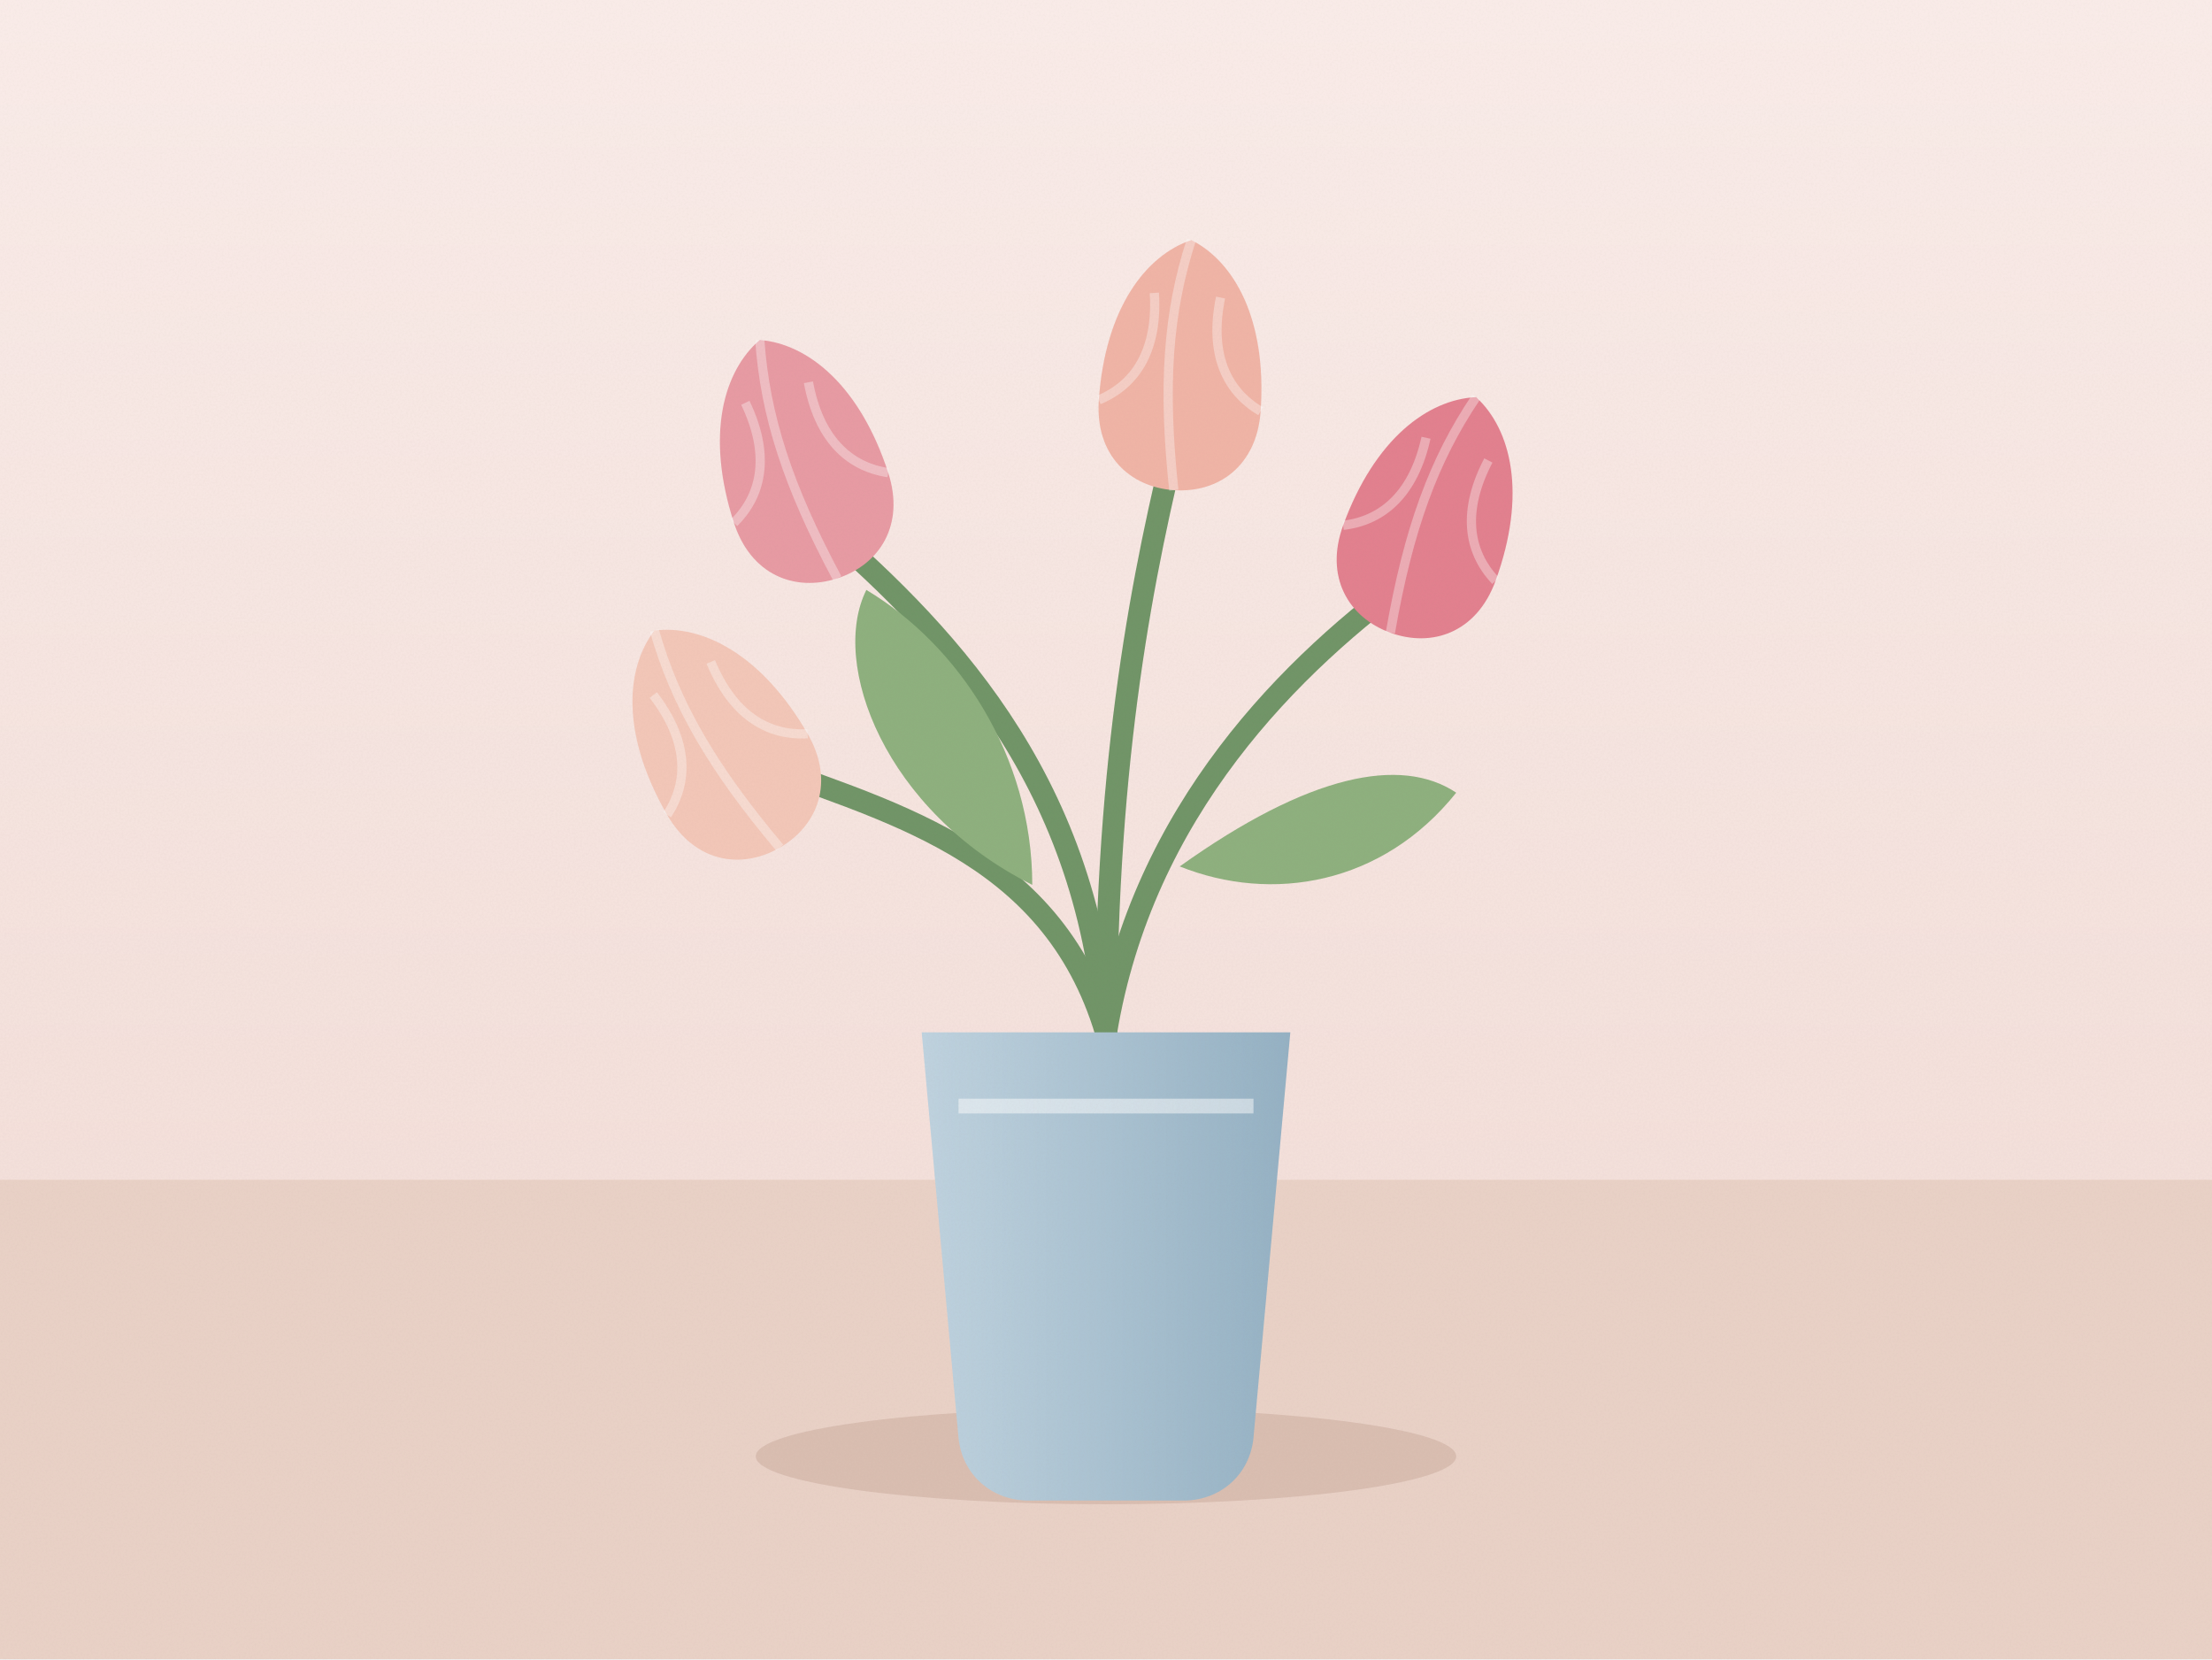
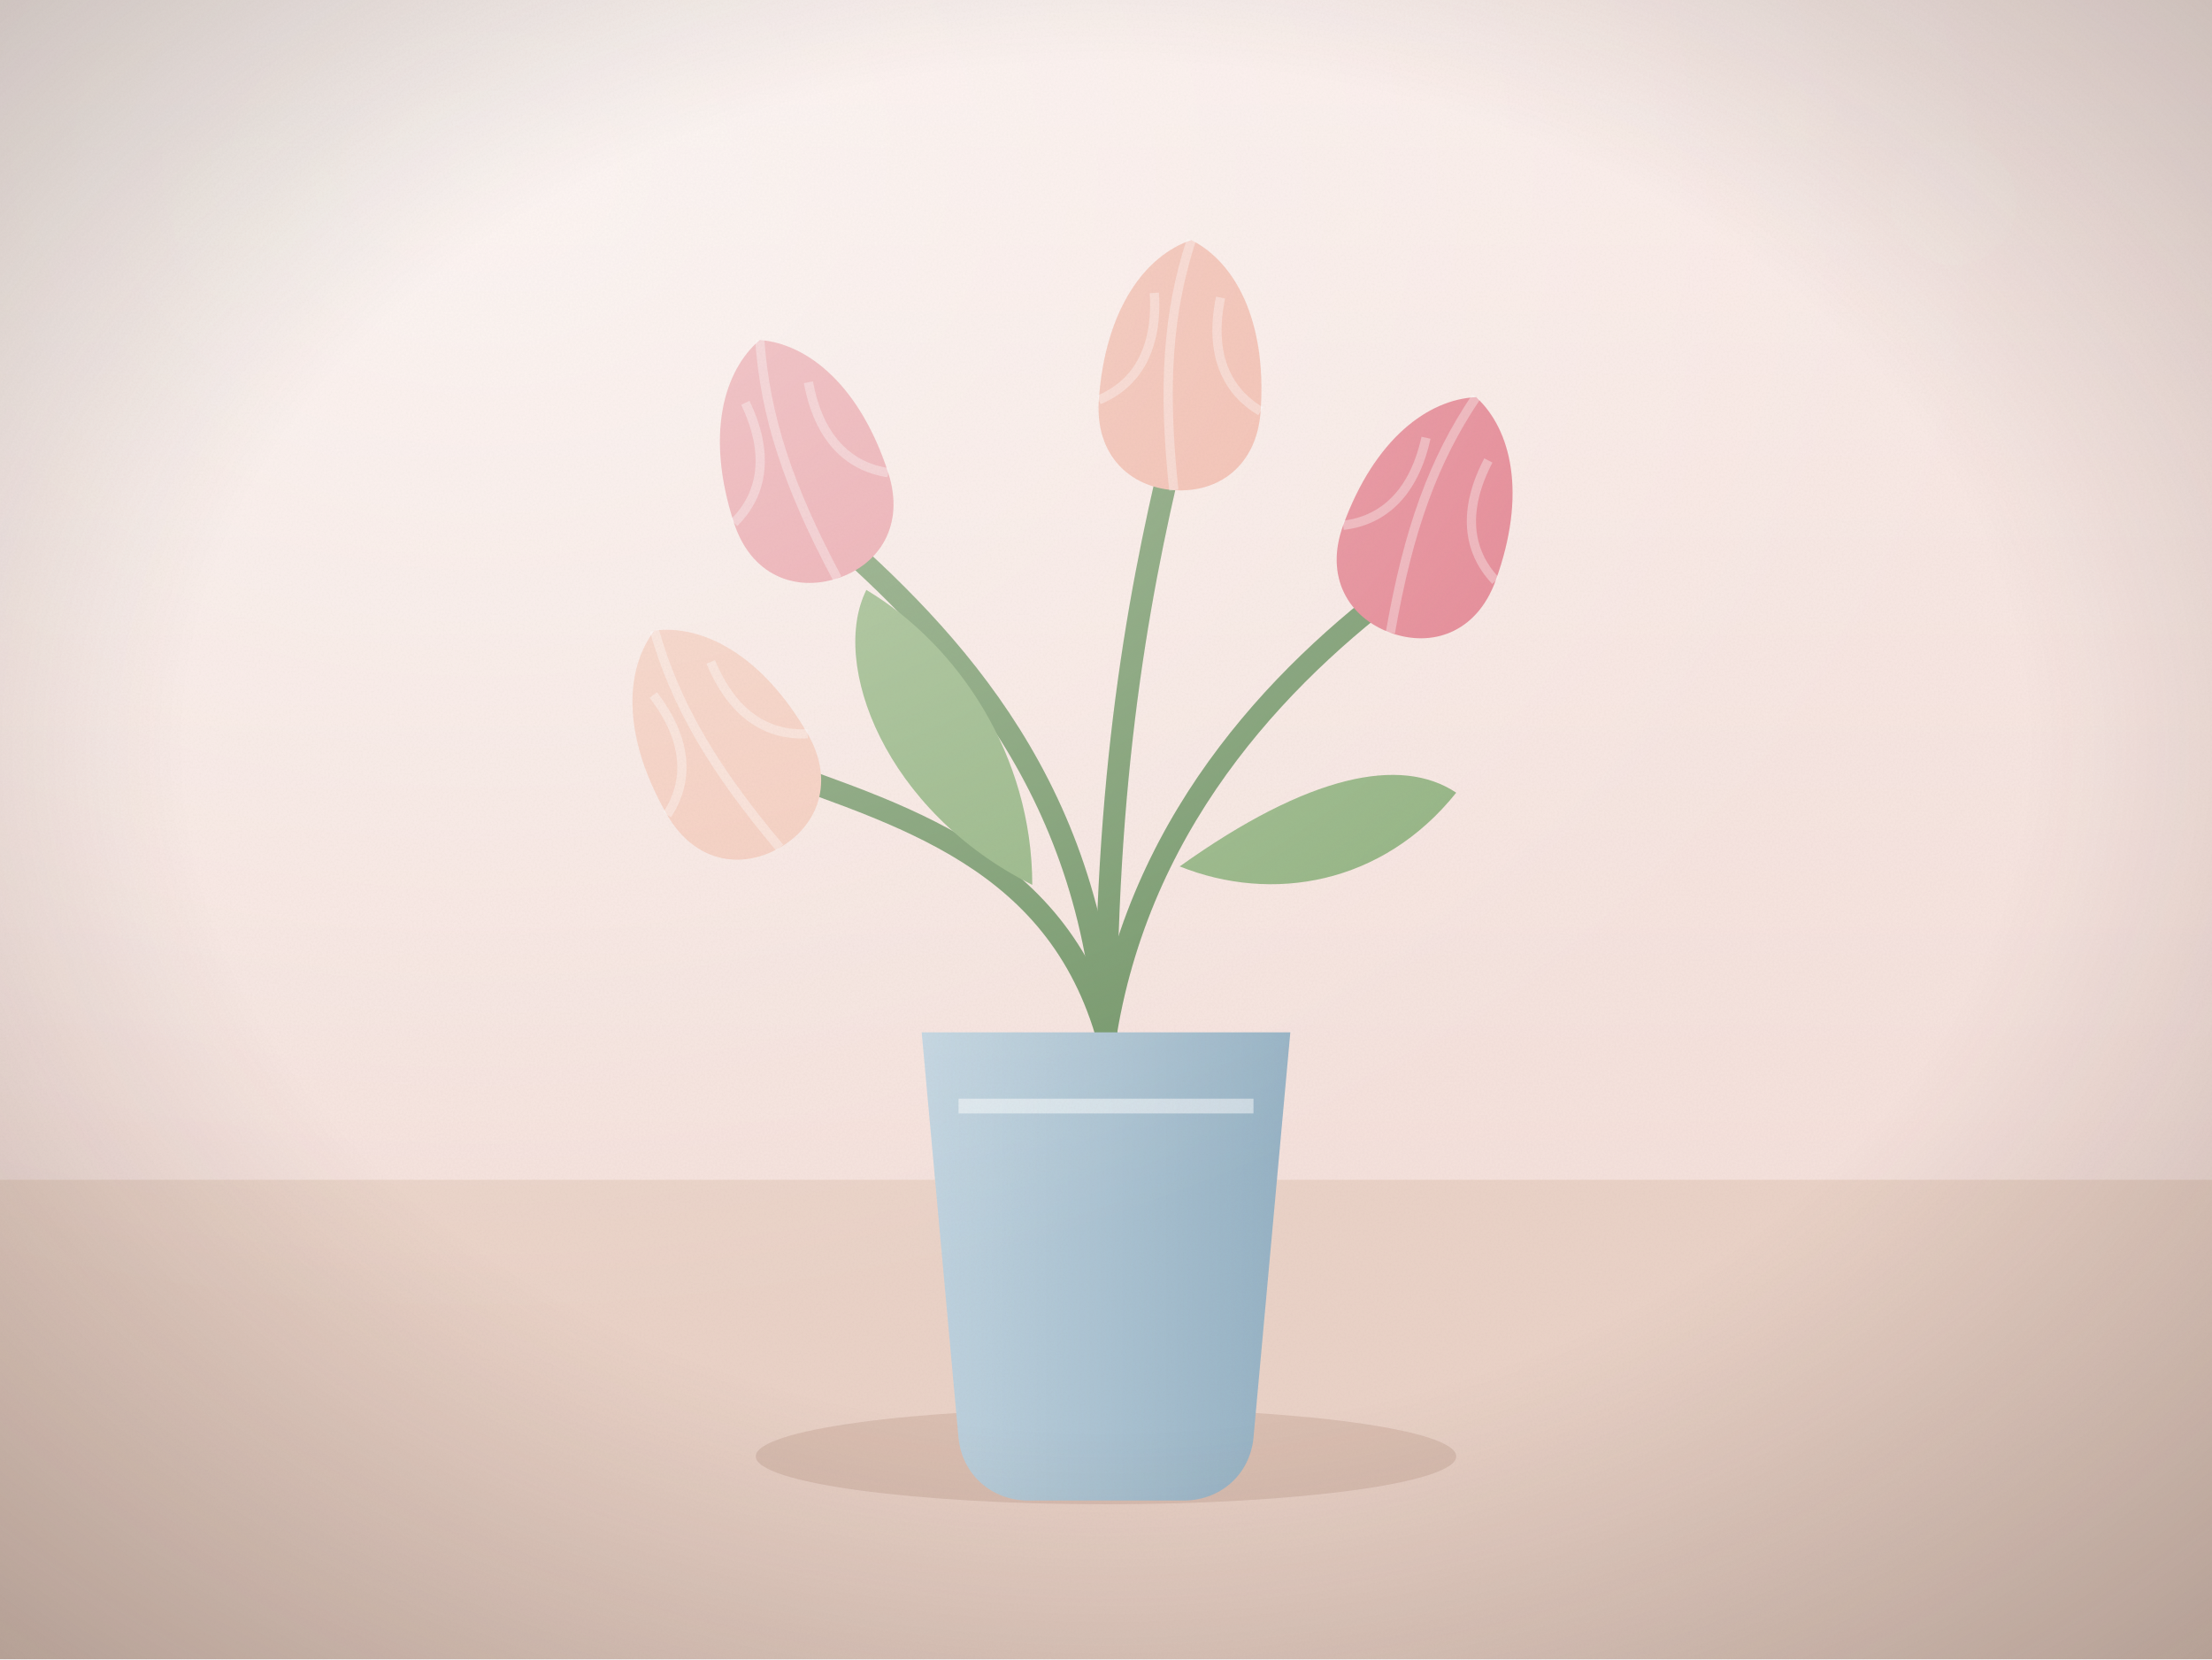
<svg xmlns="http://www.w3.org/2000/svg" viewBox="0 0 1200 900" width="1200" height="900">
  <defs>
    <linearGradient id="bg" x1="0" y1="0" x2="0" y2="1">
      <stop offset="0" stop-color="#FBEDEA" />
      <stop offset="1" stop-color="#F3DCD6" />
    </linearGradient>
    <linearGradient id="vase" x1="0" y1="0" x2="1" y2="0">
      <stop offset="0" stop-color="#BFD3E0" />
      <stop offset="1" stop-color="#94B1C4" />
    </linearGradient>
    <filter id="grain">
      <feTurbulence type="fractalNoise" baseFrequency=".9" numOctaves="2" stitchTiles="stitch" />
      <feColorMatrix values="0 0 0 0 .35  0 0 0 0 .3  0 0 0 0 .25  0 0 0 .07 0" />
    </filter>
+     <radialGradient id="vignette" cx=".5" cy=".45" r=".75">
+       <stop offset=".55" stop-color="#2a1d14" stop-opacity="0" />
+       <stop offset="1" stop-color="#2a1d14" stop-opacity=".28" />
+     </radialGradient>
+     <radialGradient id="sheen" cx=".22" cy=".1" r=".7">
+       <stop offset="0" stop-color="#fff8e8" stop-opacity=".55" />
+       <stop offset="1" stop-color="#fff8e8" stop-opacity="0" />
+     </radialGradient>
  </defs>
  <rect width="1200" height="900" fill="url(#bg)" />
  <rect y="640" width="1200" height="260" fill="#EAD2C7" />
  <ellipse cx="600" cy="790" rx="190" ry="26" fill="#C9A99C" opacity=".5" />
  <g stroke="#6F9466" stroke-width="12" fill="none" stroke-linecap="round">
    <path d="M600 560c-10-140-90-220-160-280" />
    <path d="M600 560c0-150 20-250 40-330" />
    <path d="M600 560c20-120 100-200 170-250" />
    <path d="M600 560c-30-100-120-120-200-150" />
  </g>
  <g fill="#8DB07D">
    <path d="M560 480c-80-40-110-120-90-160 50 30 90 90 90 160z" />
    <path d="M640 470c70-50 120-60 150-40-40 50-100 60-150 40z" />
  </g>
  <g transform="translate(440 270) rotate(-18)">
    <path d="M-44 0c0-50 20-80 44-90 24 10 44 40 44 90 0 30-20 46-44 46S-44 30-44 0z" fill="#E89AA3" />
    <path d="M0-90c-10 40-10 80 0 136M-44 0c20-10 30-30 26-60M44 0c-20-10-30-30-26-60" stroke="#FFFFFF" stroke-opacity=".35" stroke-width="5" fill="none" />
  </g>
  <g transform="translate(640 220) rotate(4)">
    <path d="M-44 0c0-50 20-80 44-90 24 10 44 40 44 90 0 30-20 46-44 46S-44 30-44 0z" fill="#F1B4A6" />
    <path d="M0-90c-10 40-10 80 0 136M-44 0c20-10 30-30 26-60M44 0c-20-10-30-30-26-60" stroke="#FFFFFF" stroke-opacity=".35" stroke-width="5" fill="none" />
  </g>
  <g transform="translate(770 300) rotate(20)">
    <path d="M-44 0c0-50 20-80 44-90 24 10 44 40 44 90 0 30-20 46-44 46S-44 30-44 0z" fill="#E37F8E" />
    <path d="M0-90c-10 40-10 80 0 136M-44 0c20-10 30-30 26-60M44 0c-20-10-30-30-26-60" stroke="#FFFFFF" stroke-opacity=".35" stroke-width="5" fill="none" />
  </g>
  <g transform="translate(400 420) rotate(-30)">
    <path d="M-44 0c0-50 20-80 44-90 24 10 44 40 44 90 0 30-20 46-44 46S-44 30-44 0z" fill="#F4C7B8" />
    <path d="M0-90c-10 40-10 80 0 136M-44 0c20-10 30-30 26-60M44 0c-20-10-30-30-26-60" stroke="#FFFFFF" stroke-opacity=".35" stroke-width="5" fill="none" />
  </g>
  <path d="M500 560h200l-20 220c-2 20-18 34-38 34h-84c-20 0-36-14-38-34z" fill="url(#vase)" />
  <path d="M520 600h160" stroke="#FFFFFF" stroke-opacity=".5" stroke-width="8" />
+   <rect width="1200" height="900" fill="url(#sheen)" style="mix-blend-mode:screen" />
+   <circle cx="140" cy="120" r="46" fill="#fffaf0" opacity="0.1" />
+   <circle cx="230" cy="70" r="22" fill="#fffaf0" opacity="0.14" />
+   <circle cx="1060" cy="110" r="34" fill="#fffaf0" opacity="0.08" />
+   <circle cx="980" cy="60" r="16" fill="#fffaf0" opacity="0.12" />
+   <rect width="1200" height="900" fill="url(#vignette)" />
  <rect width="1200" height="900" filter="url(#grain)" />
</svg>
